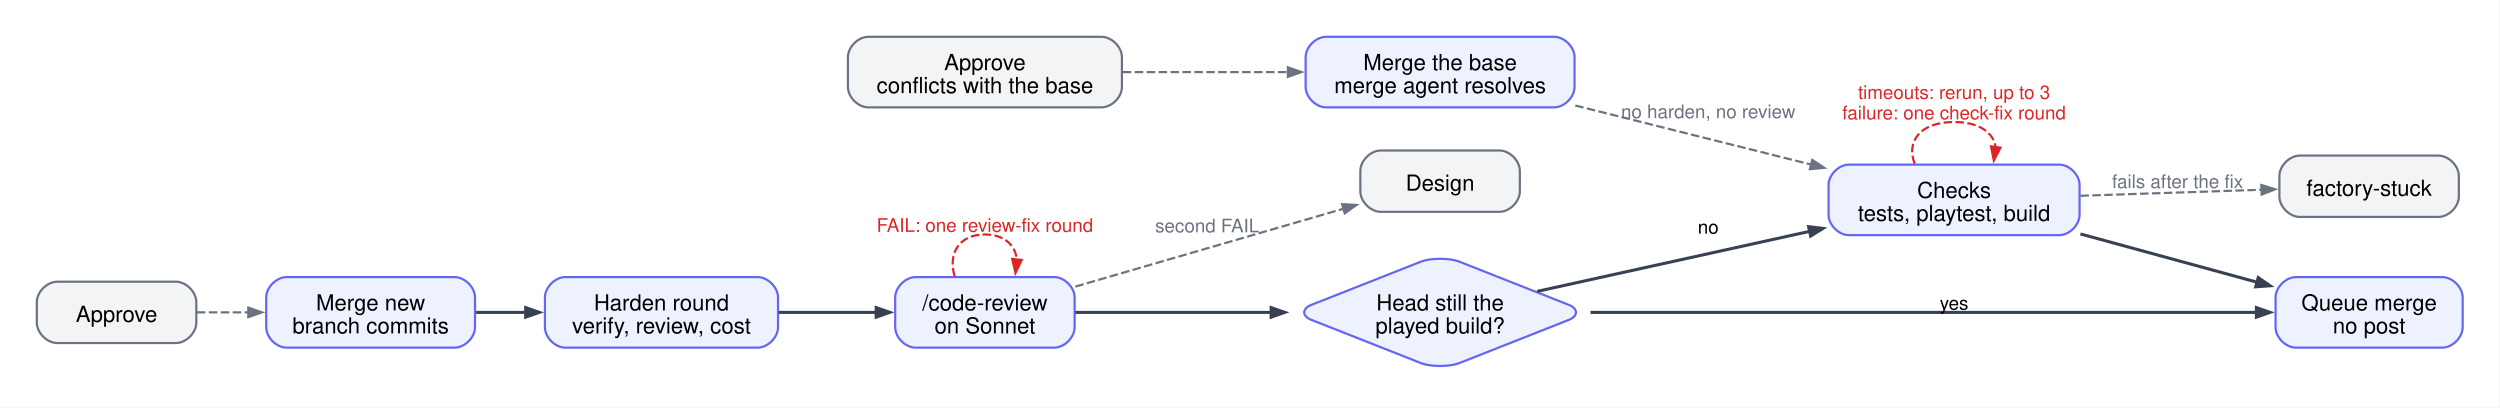
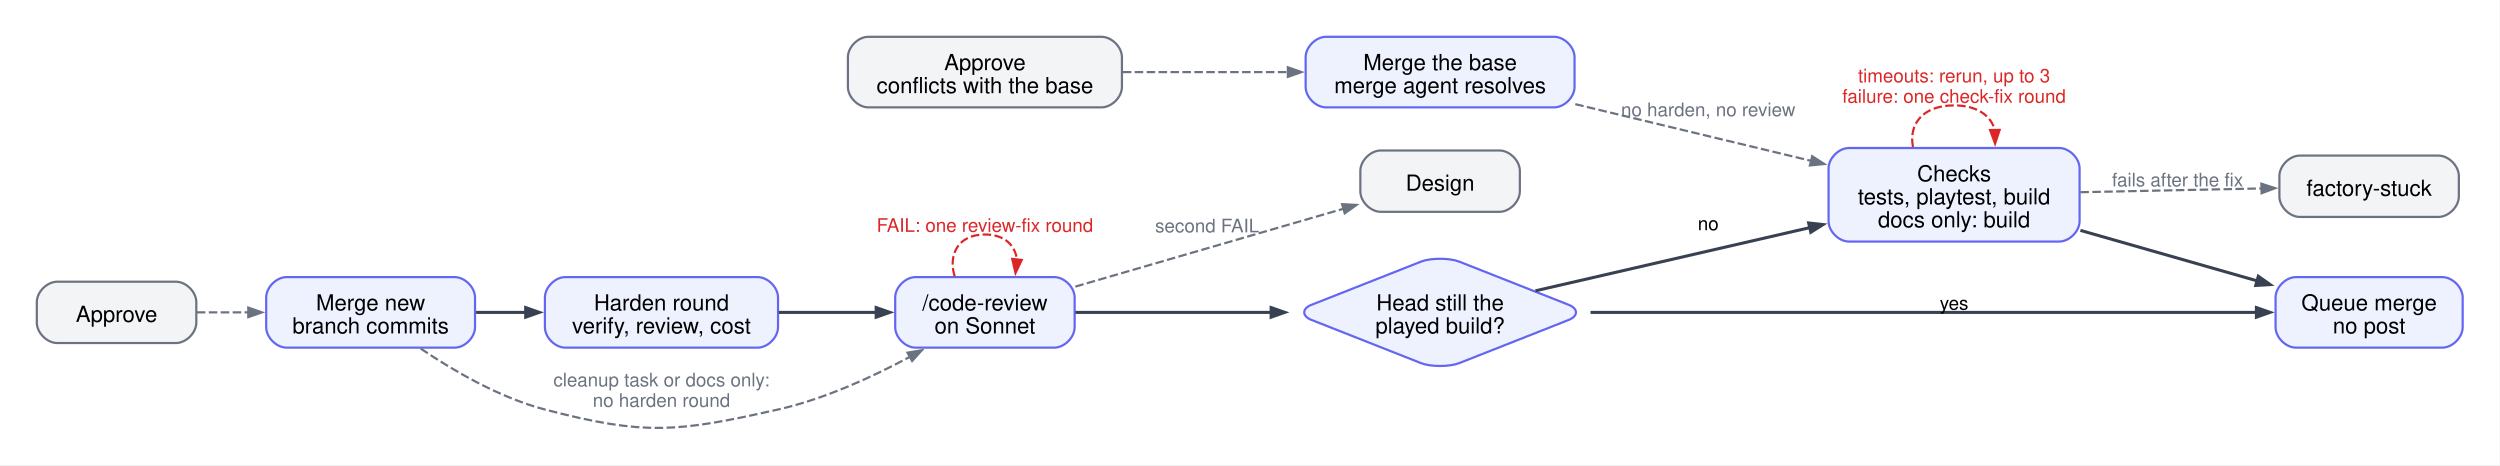
- <svg xmlns="http://www.w3.org/2000/svg" width="1467pt" height="239pt" viewBox="0.00 0.00 1467.00 239.00">
-   <g id="graph0" class="graph" transform="scale(1 1) rotate(0) translate(21.6 217.5)">
-     <polygon fill="white" stroke="none" points="-21.6,21.6 -21.6,-217.5 1445.1,-217.5 1445.1,21.6 -21.6,21.6" />
+ <svg xmlns="http://www.w3.org/2000/svg" width="1467pt" height="273pt" viewBox="0.00 0.00 1467.00 273.00">
+   <g id="graph0" class="graph" transform="scale(1 1) rotate(0) translate(21.6 251.21)">
+     <polygon fill="white" stroke="none" points="-21.6,21.6 -21.6,-251.21 1445.1,-251.21 1445.1,21.6 -21.6,21.6" />
    <g id="node1" class="node">
-       <path fill="#eef2ff" stroke="#6366f1" stroke-width="1.3" d="M245.15,-54.9C245.15,-54.9 146.6,-54.9 146.6,-54.9 140.6,-54.9 134.6,-48.9 134.6,-42.9 134.6,-42.9 134.6,-25.5 134.6,-25.5 134.6,-19.5 140.6,-13.5 146.6,-13.5 146.6,-13.5 245.15,-13.5 245.15,-13.5 251.15,-13.5 257.15,-19.5 257.15,-25.5 257.15,-25.5 257.15,-42.9 257.15,-42.9 257.15,-48.9 251.15,-54.9 245.15,-54.9" />
-       <text xml:space="preserve" text-anchor="middle" x="195.88" y="-35.35" font-family="Helvetica,sans-Serif" font-size="13.00">Merge new</text>
-       <text xml:space="preserve" text-anchor="middle" x="195.88" y="-21.85" font-family="Helvetica,sans-Serif" font-size="13.00">branch commits</text>
+       <path fill="#eef2ff" stroke="#6366f1" stroke-width="1.3" d="M245.15,-88.61C245.15,-88.61 146.6,-88.61 146.6,-88.61 140.6,-88.61 134.6,-82.61 134.6,-76.61 134.6,-76.61 134.6,-59.21 134.6,-59.21 134.6,-53.21 140.6,-47.21 146.6,-47.21 146.6,-47.21 245.15,-47.21 245.15,-47.21 251.15,-47.21 257.15,-53.21 257.15,-59.21 257.15,-59.21 257.15,-76.61 257.15,-76.61 257.15,-82.61 251.15,-88.61 245.15,-88.61" />
+       <text xml:space="preserve" text-anchor="middle" x="195.88" y="-69.06" font-family="Helvetica,sans-Serif" font-size="13.00">Merge new</text>
+       <text xml:space="preserve" text-anchor="middle" x="195.88" y="-55.56" font-family="Helvetica,sans-Serif" font-size="13.00">branch commits</text>
    </g>
    <g id="node2" class="node">
-       <path fill="#eef2ff" stroke="#6366f1" stroke-width="1.3" d="M422.95,-54.9C422.95,-54.9 310.15,-54.9 310.15,-54.9 304.15,-54.9 298.15,-48.9 298.15,-42.9 298.15,-42.9 298.15,-25.5 298.15,-25.5 298.15,-19.5 304.15,-13.5 310.15,-13.5 310.15,-13.5 422.95,-13.5 422.95,-13.5 428.95,-13.5 434.95,-19.5 434.95,-25.5 434.95,-25.5 434.95,-42.9 434.95,-42.9 434.95,-48.9 428.95,-54.9 422.95,-54.9" />
-       <text xml:space="preserve" text-anchor="middle" x="366.55" y="-35.35" font-family="Helvetica,sans-Serif" font-size="13.00">Harden round</text>
-       <text xml:space="preserve" text-anchor="middle" x="366.55" y="-21.85" font-family="Helvetica,sans-Serif" font-size="13.00">verify, review, cost</text>
+       <path fill="#eef2ff" stroke="#6366f1" stroke-width="1.3" d="M422.95,-88.61C422.95,-88.61 310.15,-88.61 310.15,-88.61 304.15,-88.61 298.15,-82.61 298.15,-76.61 298.15,-76.61 298.15,-59.21 298.15,-59.21 298.15,-53.21 304.15,-47.21 310.15,-47.21 310.15,-47.21 422.95,-47.21 422.95,-47.21 428.95,-47.21 434.95,-53.21 434.95,-59.21 434.95,-59.21 434.95,-76.61 434.95,-76.61 434.95,-82.61 428.95,-88.61 422.95,-88.61" />
+       <text xml:space="preserve" text-anchor="middle" x="366.55" y="-69.06" font-family="Helvetica,sans-Serif" font-size="13.00">Harden round</text>
+       <text xml:space="preserve" text-anchor="middle" x="366.55" y="-55.56" font-family="Helvetica,sans-Serif" font-size="13.00">verify, review, cost</text>
    </g>
    <g id="edge1" class="edge">
-       <path fill="none" stroke="#374151" stroke-width="1.8" d="M257.77,-34.2C267.26,-34.2 277.19,-34.2 287.01,-34.2" />
-       <polygon fill="#374151" stroke="#374151" stroke-width="1.8" points="286.87,-37 294.87,-34.2 286.87,-31.4 286.87,-37" />
+       <path fill="none" stroke="#374151" stroke-width="1.8" d="M257.77,-67.91C267.26,-67.91 277.19,-67.91 287.01,-67.91" />
+       <polygon fill="#374151" stroke="#374151" stroke-width="1.8" points="286.87,-70.71 294.87,-67.91 286.87,-65.11 286.87,-70.71" />
    </g>
    <g id="node3" class="node">
-       <path fill="#eef2ff" stroke="#6366f1" stroke-width="1.3" d="M597,-54.9C597,-54.9 515.7,-54.9 515.7,-54.9 509.7,-54.9 503.7,-48.9 503.7,-42.9 503.7,-42.9 503.7,-25.5 503.7,-25.5 503.7,-19.5 509.7,-13.5 515.7,-13.5 515.7,-13.5 597,-13.5 597,-13.5 603,-13.5 609,-19.5 609,-25.5 609,-25.5 609,-42.9 609,-42.9 609,-48.9 603,-54.9 597,-54.9" />
-       <text xml:space="preserve" text-anchor="middle" x="556.35" y="-35.35" font-family="Helvetica,sans-Serif" font-size="13.00">/code-review</text>
-       <text xml:space="preserve" text-anchor="middle" x="556.35" y="-21.85" font-family="Helvetica,sans-Serif" font-size="13.00">on Sonnet</text>
+       <path fill="#eef2ff" stroke="#6366f1" stroke-width="1.3" d="M597,-88.61C597,-88.61 515.7,-88.61 515.7,-88.61 509.7,-88.61 503.7,-82.61 503.7,-76.61 503.7,-76.61 503.7,-59.21 503.7,-59.21 503.7,-53.21 509.7,-47.21 515.7,-47.21 515.7,-47.21 597,-47.21 597,-47.21 603,-47.21 609,-53.21 609,-59.21 609,-59.21 609,-76.61 609,-76.61 609,-82.61 603,-88.61 597,-88.61" />
+       <text xml:space="preserve" text-anchor="middle" x="556.35" y="-69.06" font-family="Helvetica,sans-Serif" font-size="13.00">/code-review</text>
+       <text xml:space="preserve" text-anchor="middle" x="556.35" y="-55.56" font-family="Helvetica,sans-Serif" font-size="13.00">on Sonnet</text>
+     </g>
+     <g id="edge10" class="edge">
+       <path fill="none" stroke="#6b7280" stroke-width="1.3" stroke-dasharray="5,2" d="M225.27,-46.66C244.68,-33.52 271.61,-17.87 298.15,-10.91 356.96,4.5 375.63,2.42 434.95,-10.91 462.04,-17 490.2,-29.91 512.47,-41.91" />
+       <polygon fill="#6b7280" stroke="#6b7280" stroke-width="1.3" points="510.93,-44.26 519.29,-45.67 513.64,-39.36 510.93,-44.26" />
+       <text xml:space="preserve" text-anchor="middle" x="366.55" y="-24.46" font-family="Helvetica,sans-Serif" font-size="11.00" fill="#6b7280">cleanup task or docs only:</text>
+       <text xml:space="preserve" text-anchor="middle" x="366.55" y="-12.46" font-family="Helvetica,sans-Serif" font-size="11.00" fill="#6b7280">no harden round</text>
    </g>
    <g id="edge2" class="edge">
-       <path fill="none" stroke="#374151" stroke-width="1.8" d="M435.35,-34.2C454.06,-34.2 474.27,-34.2 492.67,-34.2" />
-       <polygon fill="#374151" stroke="#374151" stroke-width="1.8" points="492.55,-37 500.55,-34.2 492.55,-31.4 492.55,-37" />
+       <path fill="none" stroke="#374151" stroke-width="1.8" d="M435.35,-67.91C454.06,-67.91 474.27,-67.91 492.67,-67.91" />
+       <polygon fill="#374151" stroke="#374151" stroke-width="1.8" points="492.55,-70.71 500.55,-67.91 492.55,-65.11 492.55,-70.71" />
    </g>
    <g id="edge8" class="edge">
-       <path fill="none" stroke="#dc2626" stroke-width="1.3" stroke-dasharray="5,2" d="M538.61,-55.35C534.67,-68 540.58,-79.9 556.35,-79.9 567.93,-79.9 574.19,-73.48 575.14,-65.06" />
-       <polygon fill="#dc2626" stroke="#dc2626" stroke-width="1.3" points="577.95,-64.96 574.3,-57.31 572.38,-65.57 577.95,-64.96" />
-       <text xml:space="preserve" text-anchor="middle" x="556.35" y="-81.45" font-family="Helvetica,sans-Serif" font-size="11.00" fill="#dc2626">FAIL: one review-fix round</text>
+       <path fill="none" stroke="#dc2626" stroke-width="1.3" stroke-dasharray="5,2" d="M538.61,-89.06C534.67,-101.71 540.58,-113.61 556.35,-113.61 567.93,-113.61 574.19,-107.19 575.14,-98.77" />
+       <polygon fill="#dc2626" stroke="#dc2626" stroke-width="1.3" points="577.95,-98.67 574.3,-91.02 572.38,-99.28 577.95,-98.67" />
+       <text xml:space="preserve" text-anchor="middle" x="556.35" y="-115.16" font-family="Helvetica,sans-Serif" font-size="11.00" fill="#dc2626">FAIL: one review-fix round</text>
    </g>
    <g id="node4" class="node">
-       <path fill="#eef2ff" stroke="#6366f1" stroke-width="1.3" d="M812.29,-64C812.29,-64 747.91,-38.6 747.91,-38.6 742.33,-36.4 742.33,-32 747.91,-29.8 747.91,-29.8 812.29,-4.4 812.29,-4.4 817.87,-2.2 829.03,-2.2 834.61,-4.4 834.61,-4.4 898.99,-29.8 898.99,-29.8 904.57,-32 904.57,-36.4 898.99,-38.6 898.99,-38.6 834.61,-64 834.61,-64 829.03,-66.2 817.87,-66.2 812.29,-64" />
-       <text xml:space="preserve" text-anchor="middle" x="823.45" y="-35.35" font-family="Helvetica,sans-Serif" font-size="13.00">Head still the</text>
-       <text xml:space="preserve" text-anchor="middle" x="823.45" y="-21.85" font-family="Helvetica,sans-Serif" font-size="13.00">played build?</text>
+       <path fill="#eef2ff" stroke="#6366f1" stroke-width="1.3" d="M812.29,-97.71C812.29,-97.71 747.91,-72.31 747.91,-72.31 742.33,-70.11 742.33,-65.71 747.91,-63.51 747.91,-63.51 812.29,-38.11 812.29,-38.11 817.87,-35.91 829.03,-35.91 834.61,-38.11 834.61,-38.11 898.99,-63.51 898.99,-63.51 904.57,-65.71 904.57,-70.11 898.99,-72.31 898.99,-72.31 834.61,-97.71 834.61,-97.71 829.03,-99.91 817.87,-99.91 812.29,-97.71" />
+       <text xml:space="preserve" text-anchor="middle" x="823.45" y="-69.06" font-family="Helvetica,sans-Serif" font-size="13.00">Head still the</text>
+       <text xml:space="preserve" text-anchor="middle" x="823.45" y="-55.56" font-family="Helvetica,sans-Serif" font-size="13.00">played build?</text>
    </g>
    <g id="edge3" class="edge">
-       <path fill="none" stroke="#374151" stroke-width="1.8" d="M609.41,-34.2C642.21,-34.2 685.61,-34.2 724.66,-34.2" />
-       <polygon fill="#374151" stroke="#374151" stroke-width="1.8" points="724.3,-37 732.3,-34.2 724.3,-31.4 724.3,-37" />
+       <path fill="none" stroke="#374151" stroke-width="1.8" d="M609.41,-67.91C642.21,-67.91 685.61,-67.91 724.66,-67.91" />
+       <polygon fill="#374151" stroke="#374151" stroke-width="1.8" points="724.3,-70.71 732.3,-67.91 724.3,-65.11 724.3,-70.71" />
    </g>
    <g id="node10" class="node">
-       <path fill="#f3f4f6" stroke="#6b7280" stroke-width="1.3" d="M858.25,-129.2C858.25,-129.2 788.65,-129.2 788.65,-129.2 782.65,-129.2 776.65,-123.2 776.65,-117.2 776.65,-117.2 776.65,-105.2 776.65,-105.2 776.65,-99.2 782.65,-93.2 788.65,-93.2 788.65,-93.2 858.25,-93.2 858.25,-93.2 864.25,-93.2 870.25,-99.2 870.25,-105.2 870.25,-105.2 870.25,-117.2 870.25,-117.2 870.25,-123.2 864.25,-129.2 858.25,-129.2" />
-       <text xml:space="preserve" text-anchor="middle" x="823.45" y="-105.6" font-family="Helvetica,sans-Serif" font-size="13.00">Design</text>
+       <path fill="#f3f4f6" stroke="#6b7280" stroke-width="1.3" d="M858.25,-162.91C858.25,-162.91 788.65,-162.91 788.65,-162.91 782.65,-162.91 776.65,-156.91 776.65,-150.91 776.65,-150.91 776.65,-138.91 776.65,-138.91 776.65,-132.91 782.65,-126.91 788.65,-126.91 788.65,-126.91 858.25,-126.91 858.25,-126.91 864.25,-126.91 870.25,-132.91 870.25,-138.91 870.25,-138.91 870.25,-150.91 870.25,-150.91 870.25,-156.91 864.25,-162.91 858.25,-162.91" />
+       <text xml:space="preserve" text-anchor="middle" x="823.45" y="-139.31" font-family="Helvetica,sans-Serif" font-size="13.00">Design</text>
+     </g>
+     <g id="edge13" class="edge">
+       <path fill="none" stroke="#6b7280" stroke-width="1.3" stroke-dasharray="5,2" d="M609.41,-83.03C654.83,-96.22 720.56,-115.31 766.97,-128.79" />
+       <polygon fill="#6b7280" stroke="#6b7280" stroke-width="1.3" points="765.92,-131.41 774.38,-130.95 767.48,-126.03 765.92,-131.41" />
+       <text xml:space="preserve" text-anchor="middle" x="686.75" y="-114.86" font-family="Helvetica,sans-Serif" font-size="11.00" fill="#6b7280">second FAIL</text>
+     </g>
+     <g id="node5" class="node">
+       <path fill="#eef2ff" stroke="#6366f1" stroke-width="1.3" d="M1186.7,-164.36C1186.7,-164.36 1063.4,-164.36 1063.4,-164.36 1057.4,-164.36 1051.4,-158.36 1051.4,-152.36 1051.4,-152.36 1051.4,-121.46 1051.4,-121.46 1051.4,-115.46 1057.4,-109.46 1063.4,-109.46 1063.4,-109.46 1186.7,-109.46 1186.7,-109.46 1192.7,-109.46 1198.7,-115.46 1198.7,-121.46 1198.7,-121.46 1198.7,-152.36 1198.7,-152.36 1198.7,-158.36 1192.7,-164.36 1186.7,-164.36" />
+       <text xml:space="preserve" text-anchor="middle" x="1125.05" y="-144.81" font-family="Helvetica,sans-Serif" font-size="13.00">Checks</text>
+       <text xml:space="preserve" text-anchor="middle" x="1125.05" y="-131.31" font-family="Helvetica,sans-Serif" font-size="13.00">tests, playtest, build</text>
+       <text xml:space="preserve" text-anchor="middle" x="1125.05" y="-117.81" font-family="Helvetica,sans-Serif" font-size="13.00">docs only: build</text>
+     </g>
+     <g id="edge5" class="edge">
+       <path fill="none" stroke="#374151" stroke-width="1.8" d="M879.4,-80.57C924.44,-90.94 988.92,-105.79 1040.37,-117.64" />
+       <polygon fill="#374151" stroke="#374151" stroke-width="1.8" points="1039.73,-120.36 1048.16,-119.43 1040.99,-114.91 1039.73,-120.36" />
+       <text xml:space="preserve" text-anchor="middle" x="980.78" y="-116.14" font-family="Helvetica,sans-Serif" font-size="11.00">no</text>
+     </g>
+     <g id="node6" class="node">
+       <path fill="#eef2ff" stroke="#6366f1" stroke-width="1.3" d="M1411.5,-88.61C1411.5,-88.61 1325.7,-88.61 1325.7,-88.61 1319.7,-88.61 1313.7,-82.61 1313.7,-76.61 1313.7,-76.61 1313.7,-59.21 1313.7,-59.21 1313.7,-53.21 1319.7,-47.21 1325.7,-47.21 1325.7,-47.21 1411.5,-47.21 1411.5,-47.21 1417.5,-47.21 1423.5,-53.21 1423.5,-59.21 1423.5,-59.21 1423.5,-76.61 1423.5,-76.61 1423.5,-82.61 1417.5,-88.61 1411.5,-88.61" />
+       <text xml:space="preserve" text-anchor="middle" x="1368.6" y="-69.06" font-family="Helvetica,sans-Serif" font-size="13.00">Queue merge</text>
+       <text xml:space="preserve" text-anchor="middle" x="1368.6" y="-55.56" font-family="Helvetica,sans-Serif" font-size="13.00">no post</text>
+     </g>
+     <g id="edge4" class="edge">
+       <path fill="none" stroke="#374151" stroke-width="1.8" d="M911.72,-67.91C1020.83,-67.91 1205.1,-67.91 1302.59,-67.91" />
+       <polygon fill="#374151" stroke="#374151" stroke-width="1.8" points="1302.46,-70.71 1310.46,-67.91 1302.46,-65.11 1302.46,-70.71" />
+       <text xml:space="preserve" text-anchor="middle" x="1125.05" y="-69.46" font-family="Helvetica,sans-Serif" font-size="11.00">yes</text>
+     </g>
+     <g id="edge7" class="edge">
+       <path fill="none" stroke="#dc2626" stroke-width="1.3" stroke-dasharray="5,2" d="M1100.95,-164.97C1098.32,-177.99 1106.35,-189.36 1125.05,-189.36 1138.78,-189.36 1146.76,-183.23 1148.99,-174.81" />
+       <polygon fill="#dc2626" stroke="#dc2626" stroke-width="1.3" points="1151.79,-174.98 1149.12,-166.94 1146.19,-174.89 1151.79,-174.98" />
+       <text xml:space="preserve" text-anchor="middle" x="1125.05" y="-202.91" font-family="Helvetica,sans-Serif" font-size="11.00" fill="#dc2626">timeouts: rerun, up to 3</text>
+       <text xml:space="preserve" text-anchor="middle" x="1125.05" y="-190.91" font-family="Helvetica,sans-Serif" font-size="11.00" fill="#dc2626">failure: one check-fix round</text>
+     </g>
+     <g id="edge6" class="edge">
+       <path fill="none" stroke="#374151" stroke-width="1.8" d="M1199.18,-116.02C1232.26,-106.57 1271.01,-95.5 1303,-86.36" />
+       <polygon fill="#374151" stroke="#374151" stroke-width="1.8" points="1303.59,-89.11 1310.52,-84.22 1302.06,-83.72 1303.59,-89.11" />
+     </g>
+     <g id="node11" class="node">
+       <path fill="#f3f4f6" stroke="#6b7280" stroke-width="1.3" d="M1409.25,-159.91C1409.25,-159.91 1327.95,-159.91 1327.95,-159.91 1321.95,-159.91 1315.95,-153.91 1315.95,-147.91 1315.95,-147.91 1315.95,-135.91 1315.95,-135.91 1315.95,-129.91 1321.95,-123.91 1327.95,-123.91 1327.95,-123.91 1409.25,-123.91 1409.25,-123.91 1415.25,-123.91 1421.25,-129.91 1421.25,-135.91 1421.25,-135.91 1421.25,-147.91 1421.25,-147.91 1421.25,-153.91 1415.25,-159.91 1409.25,-159.91" />
+       <text xml:space="preserve" text-anchor="middle" x="1368.6" y="-136.31" font-family="Helvetica,sans-Serif" font-size="13.00">factory-stuck</text>
+     </g>
+     <g id="edge14" class="edge">
+       <path fill="none" stroke="#6b7280" stroke-width="1.3" stroke-dasharray="5,2" d="M1199.18,-138.42C1233.15,-139.13 1273.12,-139.95 1305.6,-140.63" />
+       <polygon fill="#6b7280" stroke="#6b7280" stroke-width="1.3" points="1305.39,-143.42 1313.45,-140.79 1305.51,-137.82 1305.39,-143.42" />
+       <text xml:space="preserve" text-anchor="middle" x="1256.2" y="-141.84" font-family="Helvetica,sans-Serif" font-size="11.00" fill="#6b7280">fails after the fix</text>
+     </g>
+     <g id="node7" class="node">
+       <path fill="#f3f4f6" stroke="#6b7280" stroke-width="1.3" d="M81.6,-85.91C81.6,-85.91 12,-85.91 12,-85.91 6,-85.91 0,-79.91 0,-73.91 0,-73.91 0,-61.91 0,-61.91 0,-55.91 6,-49.91 12,-49.91 12,-49.91 81.6,-49.91 81.6,-49.91 87.6,-49.91 93.6,-55.91 93.6,-61.91 93.6,-61.91 93.6,-73.91 93.6,-73.91 93.6,-79.91 87.6,-85.91 81.6,-85.91" />
+       <text xml:space="preserve" text-anchor="middle" x="46.8" y="-62.31" font-family="Helvetica,sans-Serif" font-size="13.00">Approve</text>
+     </g>
+     <g id="edge9" class="edge">
+       <path fill="none" stroke="#6b7280" stroke-width="1.3" stroke-dasharray="5,2" d="M93.93,-67.91C103.57,-67.91 113.94,-67.91 124.24,-67.91" />
+       <polygon fill="#6b7280" stroke="#6b7280" stroke-width="1.3" points="124.1,-70.71 132.1,-67.91 124.1,-65.11 124.1,-70.71" />
+     </g>
+     <g id="node8" class="node">
+       <path fill="#f3f4f6" stroke="#6b7280" stroke-width="1.3" d="M624.75,-229.61C624.75,-229.61 487.95,-229.61 487.95,-229.61 481.95,-229.61 475.95,-223.61 475.95,-217.61 475.95,-217.61 475.95,-200.21 475.95,-200.21 475.95,-194.21 481.95,-188.21 487.95,-188.21 487.95,-188.21 624.75,-188.21 624.75,-188.21 630.75,-188.21 636.75,-194.21 636.75,-200.21 636.75,-200.21 636.75,-217.61 636.75,-217.61 636.75,-223.61 630.75,-229.61 624.75,-229.61" />
+       <text xml:space="preserve" text-anchor="middle" x="556.35" y="-210.06" font-family="Helvetica,sans-Serif" font-size="13.00">Approve</text>
+       <text xml:space="preserve" text-anchor="middle" x="556.35" y="-196.56" font-family="Helvetica,sans-Serif" font-size="13.00">conflicts with the base</text>
+     </g>
+     <g id="node9" class="node">
+       <path fill="#eef2ff" stroke="#6366f1" stroke-width="1.3" d="M890.35,-229.61C890.35,-229.61 756.55,-229.61 756.55,-229.61 750.55,-229.61 744.55,-223.61 744.55,-217.61 744.55,-217.61 744.55,-200.21 744.55,-200.21 744.55,-194.21 750.55,-188.21 756.55,-188.21 756.55,-188.21 890.35,-188.21 890.35,-188.21 896.35,-188.21 902.35,-194.21 902.35,-200.21 902.35,-200.21 902.35,-217.61 902.35,-217.61 902.35,-223.61 896.35,-229.61 890.35,-229.61" />
+       <text xml:space="preserve" text-anchor="middle" x="823.45" y="-210.06" font-family="Helvetica,sans-Serif" font-size="13.00">Merge the base</text>
+       <text xml:space="preserve" text-anchor="middle" x="823.45" y="-196.56" font-family="Helvetica,sans-Serif" font-size="13.00">merge agent resolves</text>
+     </g>
+     <g id="edge11" class="edge">
+       <path fill="none" stroke="#6b7280" stroke-width="1.3" stroke-dasharray="5,2" d="M637.25,-208.91C667.92,-208.91 703.08,-208.91 734.47,-208.91" />
+       <polygon fill="#6b7280" stroke="#6b7280" stroke-width="1.3" points="734.12,-211.71 742.12,-208.91 734.12,-206.11 734.12,-211.71" />
    </g>
    <g id="edge12" class="edge">
-       <path fill="none" stroke="#6b7280" stroke-width="1.3" stroke-dasharray="5,2" d="M609.41,-49.32C654.83,-62.51 720.56,-81.6 766.97,-95.08" />
-       <polygon fill="#6b7280" stroke="#6b7280" stroke-width="1.3" points="765.92,-97.7 774.38,-97.24 767.48,-92.32 765.92,-97.7" />
-       <text xml:space="preserve" text-anchor="middle" x="686.75" y="-81.15" font-family="Helvetica,sans-Serif" font-size="11.00" fill="#6b7280">second FAIL</text>
-     </g>
-     <g id="node5" class="node">
-       <path fill="#eef2ff" stroke="#6366f1" stroke-width="1.3" d="M1186.7,-120.9C1186.7,-120.9 1063.4,-120.9 1063.4,-120.9 1057.4,-120.9 1051.4,-114.9 1051.4,-108.9 1051.4,-108.9 1051.4,-91.5 1051.4,-91.5 1051.4,-85.5 1057.4,-79.5 1063.4,-79.5 1063.4,-79.5 1186.7,-79.5 1186.7,-79.5 1192.7,-79.5 1198.7,-85.5 1198.7,-91.5 1198.7,-91.5 1198.7,-108.9 1198.7,-108.9 1198.7,-114.9 1192.7,-120.9 1186.7,-120.9" />
-       <text xml:space="preserve" text-anchor="middle" x="1125.05" y="-101.35" font-family="Helvetica,sans-Serif" font-size="13.00">Checks</text>
-       <text xml:space="preserve" text-anchor="middle" x="1125.05" y="-87.85" font-family="Helvetica,sans-Serif" font-size="13.00">tests, playtest, build</text>
-     </g>
-     <g id="edge5" class="edge">
-       <path fill="none" stroke="#374151" stroke-width="1.8" d="M880.45,-46.54C925.45,-56.45 989.35,-70.53 1040.41,-81.77" />
-       <polygon fill="#374151" stroke="#374151" stroke-width="1.8" points="1039.69,-84.48 1048.11,-83.47 1040.9,-79.01 1039.69,-84.48" />
-       <text xml:space="preserve" text-anchor="middle" x="980.78" y="-80.4" font-family="Helvetica,sans-Serif" font-size="11.00">no</text>
-     </g>
-     <g id="node6" class="node">
-       <path fill="#eef2ff" stroke="#6366f1" stroke-width="1.3" d="M1411.5,-54.9C1411.5,-54.9 1325.7,-54.9 1325.7,-54.9 1319.7,-54.9 1313.7,-48.9 1313.7,-42.9 1313.7,-42.9 1313.7,-25.5 1313.7,-25.5 1313.7,-19.5 1319.7,-13.5 1325.7,-13.5 1325.7,-13.5 1411.5,-13.5 1411.5,-13.5 1417.5,-13.5 1423.5,-19.5 1423.5,-25.5 1423.5,-25.5 1423.5,-42.9 1423.5,-42.9 1423.5,-48.9 1417.5,-54.9 1411.5,-54.9" />
-       <text xml:space="preserve" text-anchor="middle" x="1368.6" y="-35.35" font-family="Helvetica,sans-Serif" font-size="13.00">Queue merge</text>
-       <text xml:space="preserve" text-anchor="middle" x="1368.6" y="-21.85" font-family="Helvetica,sans-Serif" font-size="13.00">no post</text>
-     </g>
-     <g id="edge4" class="edge">
-       <path fill="none" stroke="#374151" stroke-width="1.8" d="M911.72,-34.2C1020.83,-34.2 1205.1,-34.2 1302.59,-34.2" />
-       <polygon fill="#374151" stroke="#374151" stroke-width="1.8" points="1302.46,-37 1310.46,-34.2 1302.46,-31.4 1302.46,-37" />
-       <text xml:space="preserve" text-anchor="middle" x="1125.05" y="-35.75" font-family="Helvetica,sans-Serif" font-size="11.00">yes</text>
-     </g>
-     <g id="edge7" class="edge">
-       <path fill="none" stroke="#dc2626" stroke-width="1.3" stroke-dasharray="5,2" d="M1102,-121.35C1096.87,-134 1104.56,-145.9 1125.05,-145.9 1140.1,-145.9 1148.24,-139.48 1149.48,-131.06" />
-       <polygon fill="#dc2626" stroke="#dc2626" stroke-width="1.3" points="1152.27,-130.83 1148.38,-123.3 1146.73,-131.62 1152.27,-130.83" />
-       <text xml:space="preserve" text-anchor="middle" x="1125.05" y="-159.45" font-family="Helvetica,sans-Serif" font-size="11.00" fill="#dc2626">timeouts: rerun, up to 3</text>
-       <text xml:space="preserve" text-anchor="middle" x="1125.05" y="-147.45" font-family="Helvetica,sans-Serif" font-size="11.00" fill="#dc2626">failure: one check-fix round</text>
-     </g>
-     <g id="edge6" class="edge">
-       <path fill="none" stroke="#374151" stroke-width="1.8" d="M1199.18,-80.22C1232.26,-71.18 1271.01,-60.59 1303,-51.85" />
-       <polygon fill="#374151" stroke="#374151" stroke-width="1.8" points="1303.53,-54.61 1310.51,-49.8 1302.05,-49.21 1303.53,-54.61" />
-     </g>
-     <g id="node11" class="node">
-       <path fill="#f3f4f6" stroke="#6b7280" stroke-width="1.3" d="M1409.25,-126.2C1409.25,-126.2 1327.95,-126.2 1327.95,-126.2 1321.95,-126.2 1315.95,-120.2 1315.95,-114.2 1315.95,-114.2 1315.95,-102.2 1315.95,-102.2 1315.95,-96.2 1321.95,-90.2 1327.95,-90.2 1327.95,-90.2 1409.25,-90.2 1409.25,-90.2 1415.25,-90.2 1421.25,-96.2 1421.25,-102.2 1421.25,-102.2 1421.25,-114.2 1421.25,-114.2 1421.25,-120.2 1415.25,-126.2 1409.25,-126.2" />
-       <text xml:space="preserve" text-anchor="middle" x="1368.6" y="-102.6" font-family="Helvetica,sans-Serif" font-size="13.00">factory-stuck</text>
-     </g>
-     <g id="edge13" class="edge">
-       <path fill="none" stroke="#6b7280" stroke-width="1.3" stroke-dasharray="5,2" d="M1199.18,-102.62C1233.15,-103.75 1273.12,-105.07 1305.6,-106.15" />
-       <polygon fill="#6b7280" stroke="#6b7280" stroke-width="1.3" points="1305.36,-108.94 1313.45,-106.41 1305.55,-103.34 1305.36,-108.94" />
-       <text xml:space="preserve" text-anchor="middle" x="1256.2" y="-107.16" font-family="Helvetica,sans-Serif" font-size="11.00" fill="#6b7280">fails after the fix</text>
-     </g>
-     <g id="node7" class="node">
-       <path fill="#f3f4f6" stroke="#6b7280" stroke-width="1.3" d="M81.6,-52.2C81.6,-52.2 12,-52.2 12,-52.2 6,-52.2 0,-46.2 0,-40.2 0,-40.2 0,-28.2 0,-28.2 0,-22.2 6,-16.2 12,-16.2 12,-16.2 81.6,-16.2 81.6,-16.2 87.6,-16.2 93.6,-22.2 93.6,-28.2 93.6,-28.2 93.6,-40.2 93.6,-40.2 93.6,-46.2 87.6,-52.2 81.6,-52.2" />
-       <text xml:space="preserve" text-anchor="middle" x="46.8" y="-28.6" font-family="Helvetica,sans-Serif" font-size="13.00">Approve</text>
-     </g>
-     <g id="edge9" class="edge">
-       <path fill="none" stroke="#6b7280" stroke-width="1.3" stroke-dasharray="5,2" d="M93.93,-34.2C103.57,-34.2 113.94,-34.2 124.24,-34.2" />
-       <polygon fill="#6b7280" stroke="#6b7280" stroke-width="1.3" points="124.1,-37 132.1,-34.2 124.1,-31.4 124.1,-37" />
-     </g>
-     <g id="node8" class="node">
-       <path fill="#f3f4f6" stroke="#6b7280" stroke-width="1.3" d="M624.75,-195.9C624.75,-195.9 487.95,-195.9 487.95,-195.9 481.95,-195.9 475.95,-189.9 475.95,-183.9 475.95,-183.9 475.95,-166.5 475.95,-166.5 475.95,-160.5 481.95,-154.5 487.95,-154.5 487.95,-154.5 624.75,-154.5 624.75,-154.5 630.75,-154.5 636.75,-160.5 636.75,-166.5 636.75,-166.5 636.75,-183.9 636.75,-183.9 636.75,-189.9 630.75,-195.9 624.75,-195.9" />
-       <text xml:space="preserve" text-anchor="middle" x="556.35" y="-176.35" font-family="Helvetica,sans-Serif" font-size="13.00">Approve</text>
-       <text xml:space="preserve" text-anchor="middle" x="556.35" y="-162.85" font-family="Helvetica,sans-Serif" font-size="13.00">conflicts with the base</text>
-     </g>
-     <g id="node9" class="node">
-       <path fill="#eef2ff" stroke="#6366f1" stroke-width="1.3" d="M890.35,-195.9C890.35,-195.9 756.55,-195.9 756.55,-195.9 750.55,-195.9 744.55,-189.9 744.55,-183.9 744.55,-183.9 744.55,-166.5 744.55,-166.5 744.55,-160.5 750.55,-154.5 756.55,-154.5 756.55,-154.5 890.35,-154.5 890.35,-154.5 896.35,-154.5 902.35,-160.5 902.35,-166.5 902.35,-166.5 902.35,-183.9 902.35,-183.9 902.35,-189.9 896.35,-195.9 890.35,-195.9" />
-       <text xml:space="preserve" text-anchor="middle" x="823.45" y="-176.35" font-family="Helvetica,sans-Serif" font-size="13.00">Merge the base</text>
-       <text xml:space="preserve" text-anchor="middle" x="823.45" y="-162.85" font-family="Helvetica,sans-Serif" font-size="13.00">merge agent resolves</text>
-     </g>
-     <g id="edge10" class="edge">
-       <path fill="none" stroke="#6b7280" stroke-width="1.3" stroke-dasharray="5,2" d="M637.25,-175.2C667.92,-175.2 703.08,-175.2 734.47,-175.2" />
-       <polygon fill="#6b7280" stroke="#6b7280" stroke-width="1.3" points="734.12,-178 742.12,-175.2 734.12,-172.4 734.12,-178" />
-     </g>
-     <g id="edge11" class="edge">
-       <path fill="none" stroke="#6b7280" stroke-width="1.3" stroke-dasharray="5,2" d="M902.78,-155.59C945.33,-144.94 997.93,-131.77 1041.17,-120.95" />
-       <polygon fill="#6b7280" stroke="#6b7280" stroke-width="1.3" points="1041.82,-123.67 1048.9,-119.01 1040.46,-118.24 1041.82,-123.67" />
-       <text xml:space="preserve" text-anchor="middle" x="980.78" y="-148.17" font-family="Helvetica,sans-Serif" font-size="11.00" fill="#6b7280">no harden, no review</text>
+       <path fill="none" stroke="#6b7280" stroke-width="1.3" stroke-dasharray="5,2" d="M902.78,-190.09C945.33,-179.86 997.93,-167.22 1041.17,-156.83" />
+       <polygon fill="#6b7280" stroke="#6b7280" stroke-width="1.3" points="1041.78,-159.56 1048.9,-154.97 1040.47,-154.12 1041.78,-159.56" />
+       <text xml:space="preserve" text-anchor="middle" x="980.78" y="-183.03" font-family="Helvetica,sans-Serif" font-size="11.00" fill="#6b7280">no harden, no review</text>
    </g>
  </g>
</svg>
